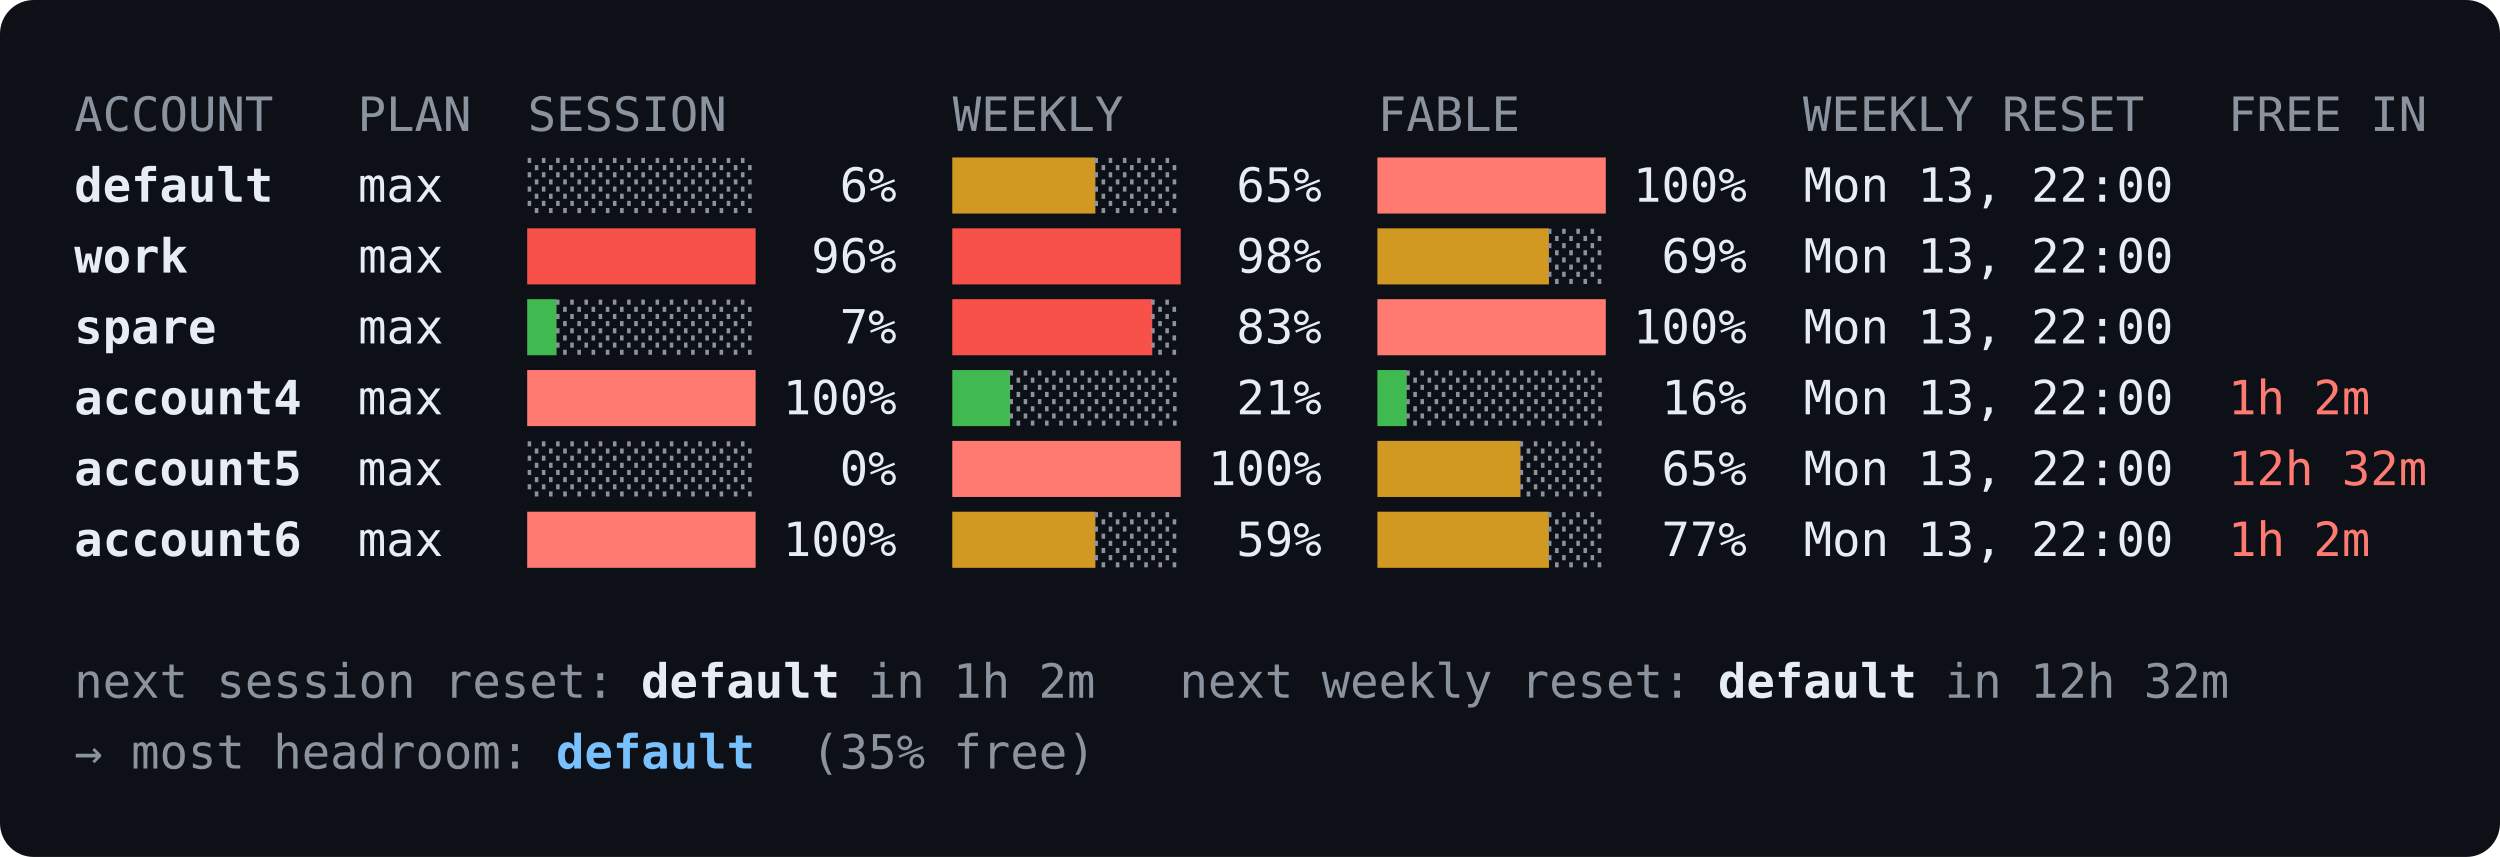
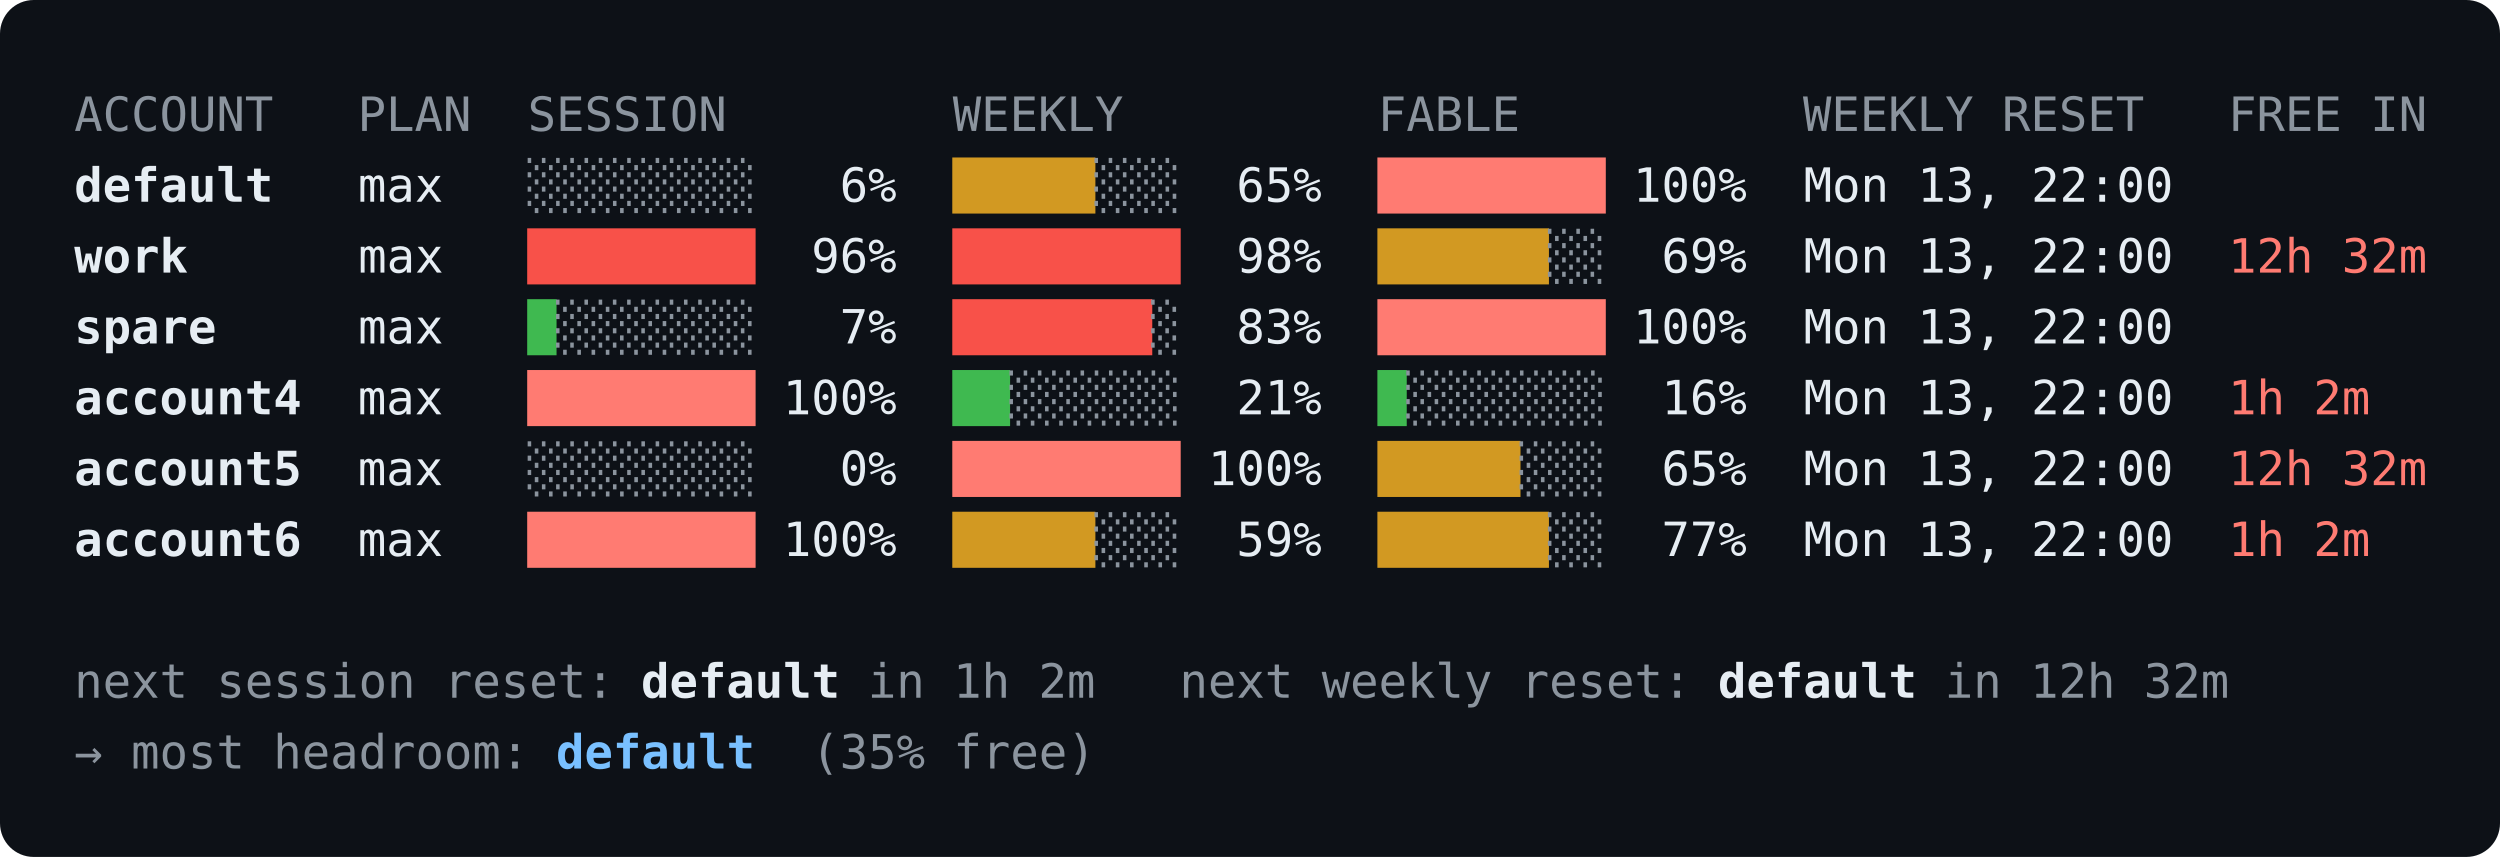
<svg xmlns="http://www.w3.org/2000/svg" width="741" height="254" viewBox="0 0 741 254" role="img" aria-label="cclimits terminal output">
  <rect width="741" height="254" rx="10" fill="#0d1117" />
  <g font-family="ui-monospace,SFMono-Regular,Menlo,Consolas,monospace" font-size="14">
    <text x="22.0" y="38.8" fill="#8b949e" xml:space="preserve">ACCOUNT </text>
    <text x="106.0" y="38.8" fill="#8b949e" xml:space="preserve">PLAN</text>
    <text x="156.4" y="38.8" fill="#8b949e" xml:space="preserve">SESSION      </text>
    <text x="282.4" y="38.8" fill="#8b949e" xml:space="preserve">WEEKLY       </text>
    <text x="408.4" y="38.8" fill="#8b949e" xml:space="preserve">FABLE        </text>
    <text x="534.4" y="38.8" fill="#8b949e" xml:space="preserve">WEEKLY RESET </text>
    <text x="660.4" y="38.8" fill="#8b949e" xml:space="preserve">FREE IN</text>
    <text x="22.0" y="59.8" fill="#e6edf3" font-weight="600" xml:space="preserve">default</text>
    <text x="80.8" y="59.8" fill="#e6edf3" xml:space="preserve">   max   </text>
    <text x="156.4" y="59.8" fill="#8b949e" xml:space="preserve">░░░░░░░░</text>
    <text x="223.6" y="59.8" fill="#e6edf3" xml:space="preserve">   6%  </text>
    <text x="282.4" y="59.8" fill="#d29922" xml:space="preserve">█████</text>
    <text x="324.4" y="59.8" fill="#8b949e" xml:space="preserve">░░░</text>
    <text x="349.6" y="59.8" fill="#e6edf3" xml:space="preserve">  65%  </text>
    <text x="408.4" y="59.8" fill="#ff7b72" xml:space="preserve">████████</text>
    <text x="475.6" y="59.8" fill="#e6edf3" xml:space="preserve"> 100%  Mon 13, 22:00         </text>
    <text x="22.0" y="80.8" fill="#e6edf3" font-weight="600" xml:space="preserve">work</text>
    <text x="55.6" y="80.8" fill="#e6edf3" xml:space="preserve">      max   </text>
    <text x="156.4" y="80.8" fill="#f85149" xml:space="preserve">████████</text>
    <text x="223.6" y="80.8" fill="#e6edf3" xml:space="preserve">  96%  </text>
    <text x="282.4" y="80.8" fill="#f85149" xml:space="preserve">████████</text>
    <text x="349.6" y="80.8" fill="#e6edf3" xml:space="preserve">  98%  </text>
    <text x="408.4" y="80.8" fill="#d29922" xml:space="preserve">██████</text>
    <text x="458.8" y="80.8" fill="#8b949e" xml:space="preserve">░░</text>
-     <text x="475.6" y="80.8" fill="#e6edf3" xml:space="preserve">  69%  Mon 13, 22:00         </text>
+     <text x="475.6" y="80.8" fill="#e6edf3" xml:space="preserve">  69%  Mon 13, 22:00  </text>
+     <text x="660.4" y="80.8" fill="#ff7b72" xml:space="preserve">12h 32m</text>
    <text x="22.0" y="101.8" fill="#e6edf3" font-weight="600" xml:space="preserve">spare</text>
    <text x="64.0" y="101.8" fill="#e6edf3" xml:space="preserve">     max   </text>
    <text x="156.4" y="101.8" fill="#3fb950" xml:space="preserve">█</text>
    <text x="164.8" y="101.8" fill="#8b949e" xml:space="preserve">░░░░░░░</text>
    <text x="223.6" y="101.8" fill="#e6edf3" xml:space="preserve">   7%  </text>
    <text x="282.4" y="101.8" fill="#f85149" xml:space="preserve">███████</text>
    <text x="341.2" y="101.8" fill="#8b949e" xml:space="preserve">░</text>
    <text x="349.6" y="101.8" fill="#e6edf3" xml:space="preserve">  83%  </text>
    <text x="408.4" y="101.8" fill="#ff7b72" xml:space="preserve">████████</text>
    <text x="475.6" y="101.8" fill="#e6edf3" xml:space="preserve"> 100%  Mon 13, 22:00         </text>
    <text x="22.0" y="122.8" fill="#e6edf3" font-weight="600" xml:space="preserve">account4</text>
    <text x="89.2" y="122.8" fill="#e6edf3" xml:space="preserve">  max   </text>
    <text x="156.4" y="122.8" fill="#ff7b72" xml:space="preserve">████████</text>
    <text x="223.6" y="122.8" fill="#e6edf3" xml:space="preserve"> 100%  </text>
    <text x="282.4" y="122.8" fill="#3fb950" xml:space="preserve">██</text>
    <text x="299.2" y="122.8" fill="#8b949e" xml:space="preserve">░░░░░░</text>
    <text x="349.6" y="122.8" fill="#e6edf3" xml:space="preserve">  21%  </text>
    <text x="408.4" y="122.8" fill="#3fb950" xml:space="preserve">█</text>
    <text x="416.8" y="122.8" fill="#8b949e" xml:space="preserve">░░░░░░░</text>
    <text x="475.6" y="122.8" fill="#e6edf3" xml:space="preserve">  16%  Mon 13, 22:00  </text>
    <text x="660.4" y="122.8" fill="#ff7b72" xml:space="preserve">1h 2m</text>
    <text x="22.0" y="143.8" fill="#e6edf3" font-weight="600" xml:space="preserve">account5</text>
    <text x="89.2" y="143.8" fill="#e6edf3" xml:space="preserve">  max   </text>
    <text x="156.4" y="143.8" fill="#8b949e" xml:space="preserve">░░░░░░░░</text>
    <text x="223.6" y="143.8" fill="#e6edf3" xml:space="preserve">   0%  </text>
    <text x="282.4" y="143.8" fill="#ff7b72" xml:space="preserve">████████</text>
    <text x="349.6" y="143.8" fill="#e6edf3" xml:space="preserve"> 100%  </text>
    <text x="408.4" y="143.8" fill="#d29922" xml:space="preserve">█████</text>
    <text x="450.4" y="143.8" fill="#8b949e" xml:space="preserve">░░░</text>
    <text x="475.6" y="143.8" fill="#e6edf3" xml:space="preserve">  65%  Mon 13, 22:00  </text>
    <text x="660.4" y="143.8" fill="#ff7b72" xml:space="preserve">12h 32m</text>
    <text x="22.0" y="164.8" fill="#e6edf3" font-weight="600" xml:space="preserve">account6</text>
    <text x="89.2" y="164.8" fill="#e6edf3" xml:space="preserve">  max   </text>
    <text x="156.4" y="164.8" fill="#ff7b72" xml:space="preserve">████████</text>
    <text x="223.6" y="164.8" fill="#e6edf3" xml:space="preserve"> 100%  </text>
    <text x="282.4" y="164.8" fill="#d29922" xml:space="preserve">█████</text>
    <text x="324.4" y="164.8" fill="#8b949e" xml:space="preserve">░░░</text>
    <text x="349.6" y="164.8" fill="#e6edf3" xml:space="preserve">  59%  </text>
    <text x="408.4" y="164.8" fill="#d29922" xml:space="preserve">██████</text>
    <text x="458.8" y="164.8" fill="#8b949e" xml:space="preserve">░░</text>
    <text x="475.6" y="164.8" fill="#e6edf3" xml:space="preserve">  77%  Mon 13, 22:00  </text>
    <text x="660.4" y="164.8" fill="#ff7b72" xml:space="preserve">1h 2m</text>
    <text x="22.0" y="206.8" fill="#8b949e" xml:space="preserve">next session reset: </text>
    <text x="190.0" y="206.8" fill="#e6edf3" font-weight="600" xml:space="preserve">default</text>
    <text x="248.8" y="206.8" fill="#8b949e" xml:space="preserve"> in 1h 2m</text>
    <text x="349.6" y="206.8" fill="#8b949e" xml:space="preserve">next weekly reset: </text>
    <text x="509.2" y="206.8" fill="#e6edf3" font-weight="600" xml:space="preserve">default</text>
    <text x="568.0" y="206.8" fill="#8b949e" xml:space="preserve"> in 12h 32m</text>
    <text x="22.0" y="227.8" fill="#8b949e" xml:space="preserve">→ most headroom: </text>
    <text x="164.8" y="227.8" fill="#79c0ff" font-weight="600" xml:space="preserve">default</text>
    <text x="223.6" y="227.8" fill="#8b949e" xml:space="preserve">  (35% free)</text>
  </g>
</svg>
